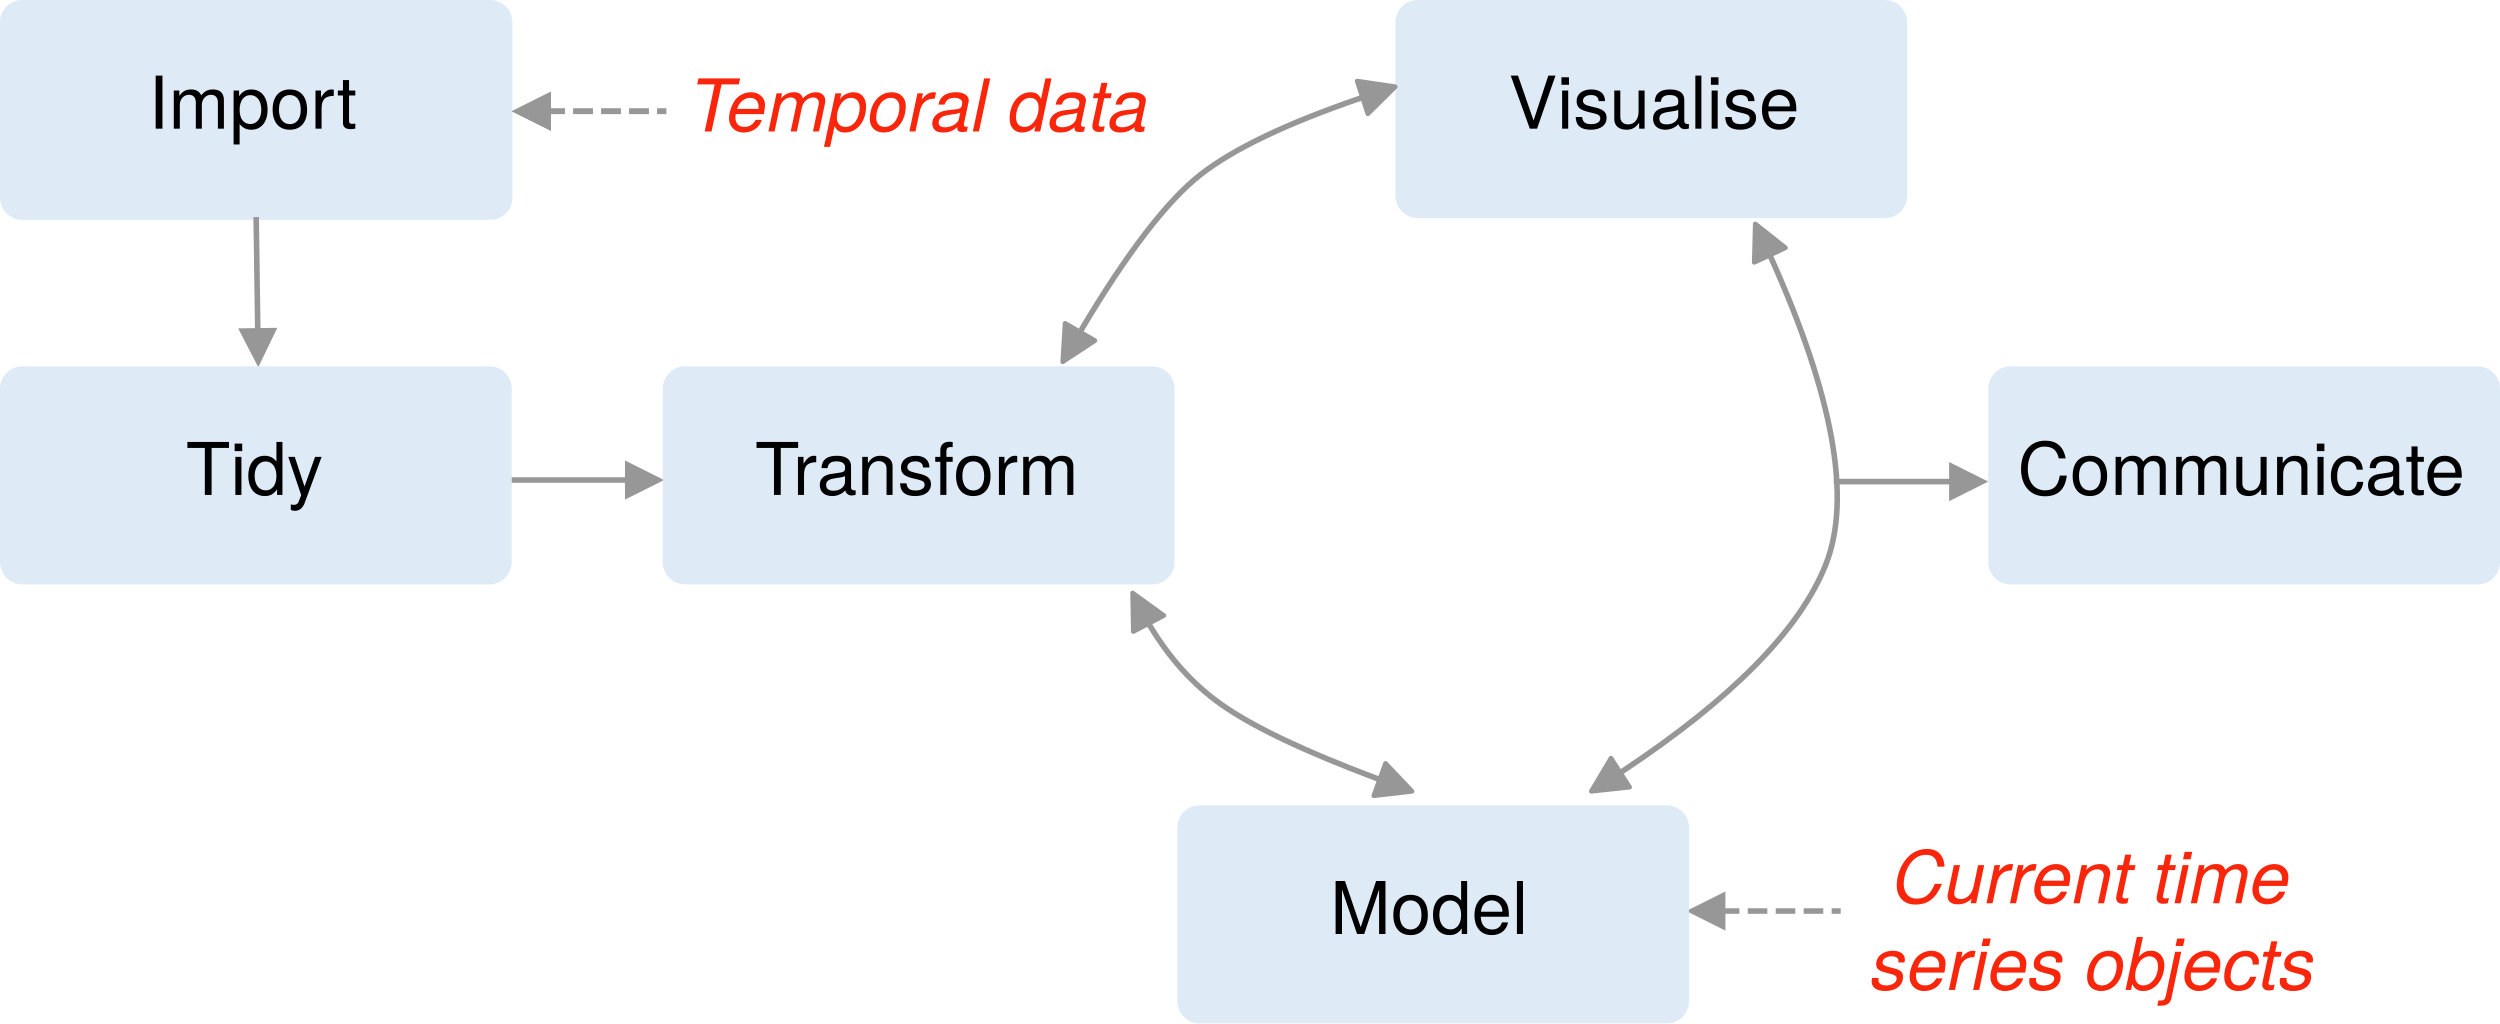
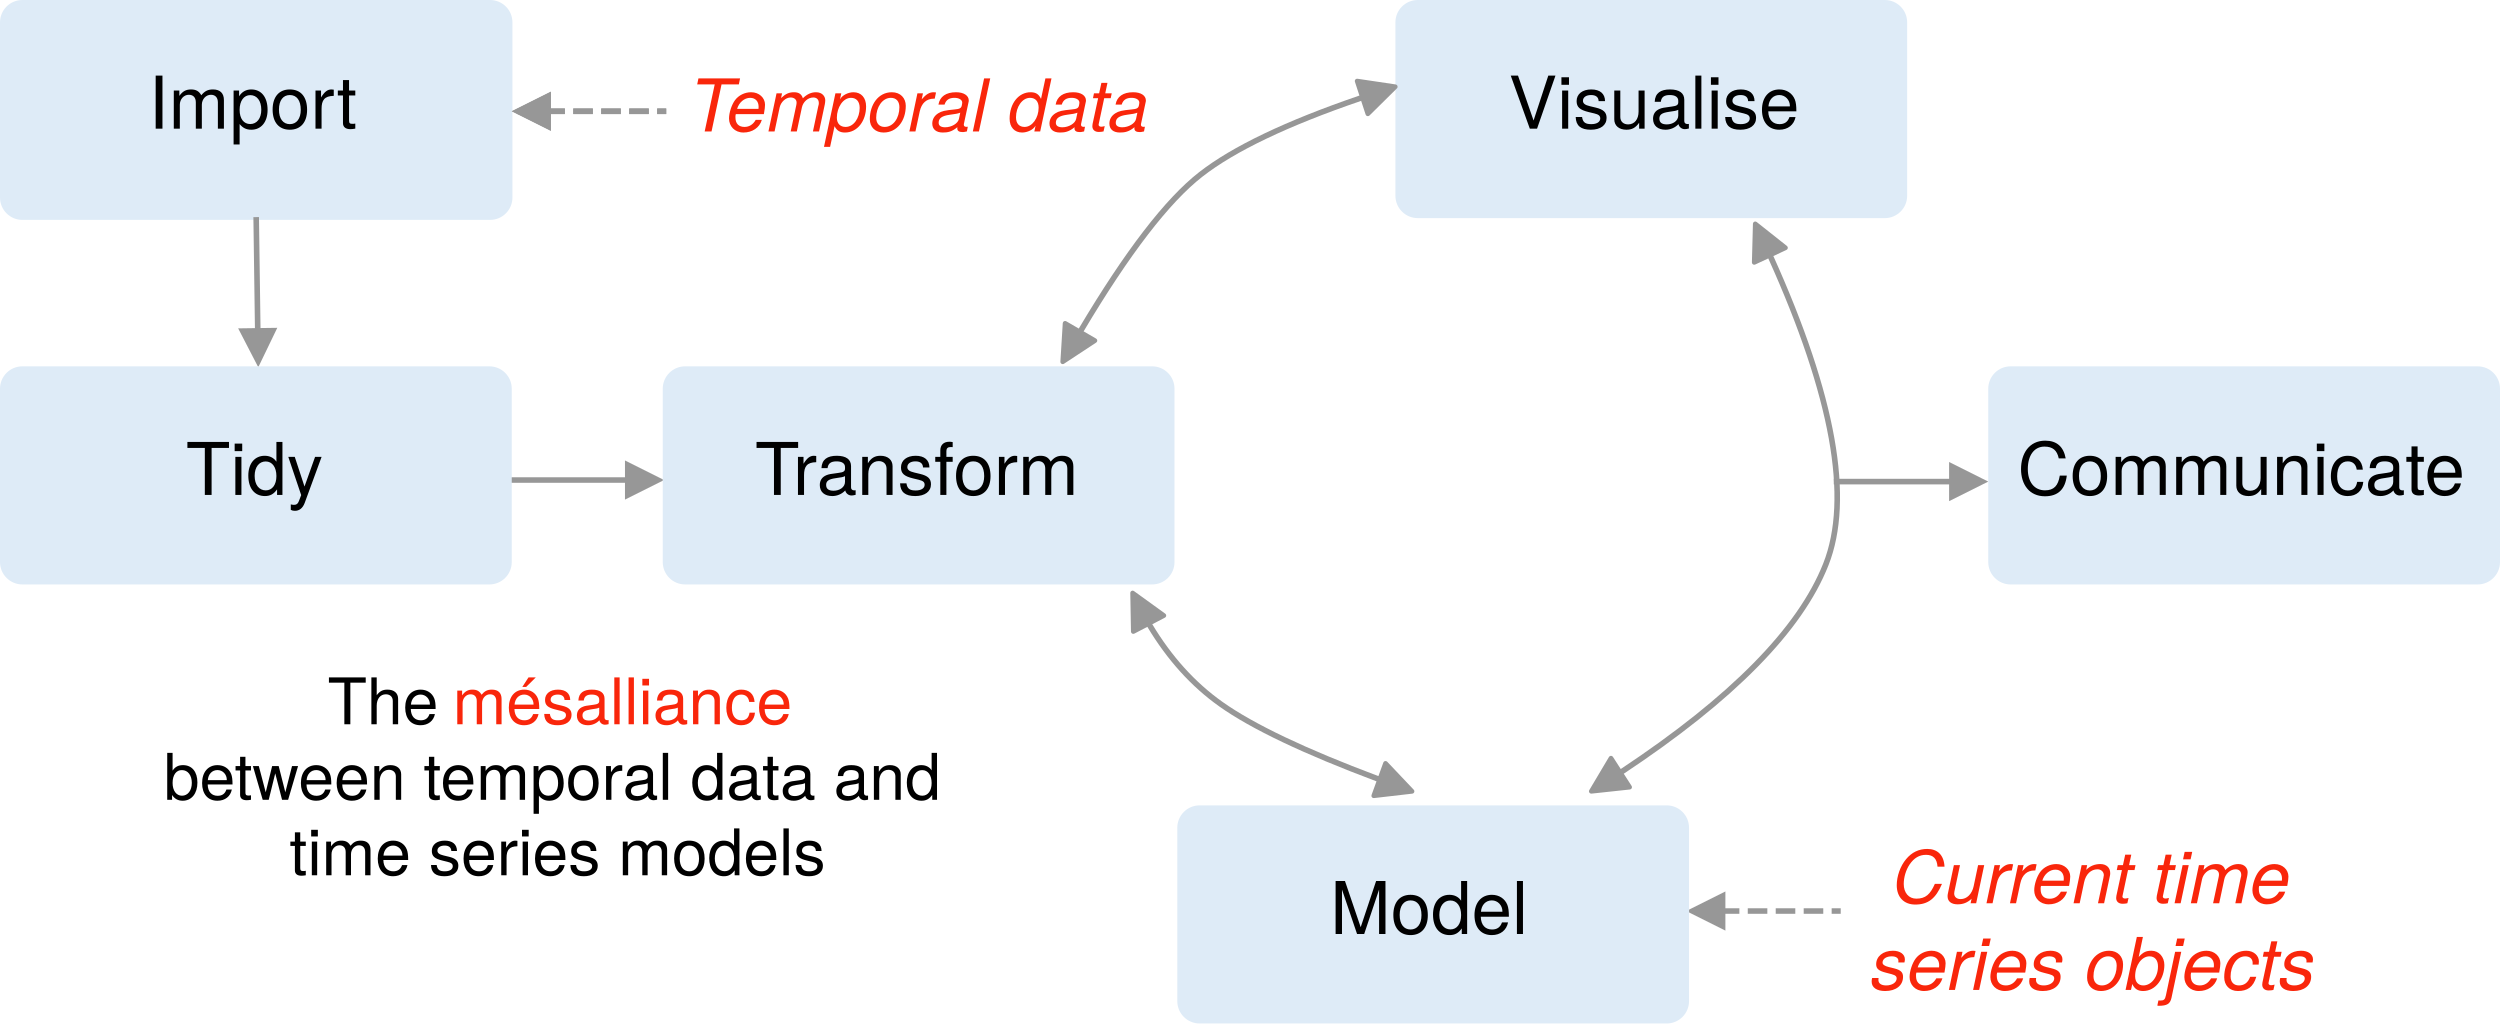
<svg xmlns="http://www.w3.org/2000/svg" width="894px" height="366px" viewBox="0 0 894 366" version="1.1">
  <g id="Page-1" stroke="none" stroke-width="1" fill="none" fill-rule="evenodd">
-     <g id="r4ds">
-       <g id="chart-copy">
-         <rect id="Rectangle" fill="#DEEBF7" x="0" y="0" width="183.247" height="78.636" rx="8" />
-         <text id="Import" font-family="HelveticaNeue, Helvetica Neue" font-size="26" font-weight="normal" fill="#000000">
-           <tspan x="53.079" y="46">Import</tspan>
-         </text>
-         <text id="Temporal-data" font-family="HelveticaNeue-Italic, Helvetica Neue" font-size="26" font-style="italic" font-weight="normal" fill="#F9260B">
-           <tspan x="246.509" y="47">Temporal data</tspan>
-         </text>
-         <text id="Current-time-series" font-family="HelveticaNeue-Italic, Helvetica Neue" font-size="26" font-style="italic" font-weight="normal" fill="#F9260B">
-           <tspan x="676.636" y="323">Current time </tspan>
-           <tspan x="668.966" y="354">series objects</tspan>
-         </text>
-         <path id="Line" d="M91.162,117.338 L90.624,78.65 L90.61,77.65 L92.61,77.623 L92.624,78.622 L93.162,117.31 L99.161,117.227 L92.357,131.323 L85.163,117.421 L91.162,117.338 Z" fill="#979797" fill-rule="nonzero" />
-         <path id="Line" d="M223.489,172.66 L183.247,172.66 L182.247,172.66 L182.247,170.66 L183.247,170.66 L223.489,170.66 L223.489,164.66 L237.489,171.66 L223.489,178.66 L223.489,172.66 Z" fill="#979797" fill-rule="nonzero" />
-         <path id="Line" d="M197,38.786 L201,38.786 L202,38.786 L202,40.786 L201,40.786 L197,40.786 L197,46.786 L183,39.786 L197,32.786 L197,38.786 Z M206,40.786 L205,40.786 L205,38.786 L206,38.786 L211,38.786 L212,38.786 L212,40.786 L211,40.786 L206,40.786 Z M216,40.786 L215,40.786 L215,38.786 L216,38.786 L221,38.786 L222,38.786 L222,40.786 L221,40.786 L216,40.786 Z M226,40.786 L225,40.786 L225,38.786 L226,38.786 L231,38.786 L232,38.786 L232,40.786 L231,40.786 L226,40.786 Z M236,40.786 L235,40.786 L235,38.786 L236,38.786 L237.241,38.786 L238.241,38.786 L238.241,40.786 L237.241,40.786 L236,40.786 Z" fill="#979797" fill-rule="nonzero" />
-         <path id="Line" d="M197,38.786 L201,38.786 L202,38.786 L202,40.786 L201,40.786 L197,40.786 L197,46.786 L183,39.786 L197,32.786 L197,38.786 Z M206,40.786 L205,40.786 L205,38.786 L206,38.786 L211,38.786 L212,38.786 L212,40.786 L211,40.786 L206,40.786 Z M216,40.786 L215,40.786 L215,38.786 L216,38.786 L221,38.786 L222,38.786 L222,40.786 L221,40.786 L216,40.786 Z M226,40.786 L225,40.786 L225,38.786 L226,38.786 L231,38.786 L232,38.786 L232,40.786 L231,40.786 L226,40.786 Z M236,40.786 L235,40.786 L235,38.786 L236,38.786 L237.241,38.786 L238.241,38.786 L238.241,40.786 L237.241,40.786 L236,40.786 Z" fill="#979797" fill-rule="nonzero" />
-         <path id="Line" d="M617,324.786 L621,324.786 L622,324.786 L622,326.786 L621,326.786 L617,326.786 L617,332.786 L603,325.786 L617,318.786 L617,324.786 Z M626,326.786 L625,326.786 L625,324.786 L626,324.786 L631,324.786 L632,324.786 L632,326.786 L631,326.786 L626,326.786 Z M636,326.786 L635,326.786 L635,324.786 L636,324.786 L641,324.786 L642,324.786 L642,326.786 L641,326.786 L636,326.786 Z M646,326.786 L645,326.786 L645,324.786 L646,324.786 L651,324.786 L652,324.786 L652,326.786 L651,326.786 L646,326.786 Z M656,326.786 L655,326.786 L655,324.786 L656,324.786 L657.241,324.786 L658.241,324.786 L658.241,326.786 L657.241,326.786 L656,326.786 Z" fill="#979797" fill-rule="nonzero" />
-         <path id="Line" d="M697,173.214 L656.759,173.214 L655.759,173.214 L655.759,171.214 L656.759,171.214 L697,171.214 L697,165.214 L711,172.214 L697,179.214 L697,173.214 Z" fill="#979797" fill-rule="nonzero" />
+     <g id="Group-3">
+       <g id="r4ds-3">
+         <g id="r4ds-2">
+           <g id="r4ds">
+             <g id="chart-copy">
+               <rect id="Rectangle" fill="#DEEBF7" x="0" y="0" width="183.247" height="78.636" rx="8" />
+               <text id="Import" font-family="HelveticaNeue, Helvetica Neue" font-size="26" font-weight="normal" fill="#000000">
+                 <tspan x="53.079" y="46">Import</tspan>
+               </text>
+               <text id="Temporal-data" font-family="HelveticaNeue-Italic, Helvetica Neue" font-size="26" font-style="italic" font-weight="normal" fill="#F9260B">
+                 <tspan x="246.509" y="47">Temporal data</tspan>
+               </text>
+               <text id="Current-time-series" font-family="HelveticaNeue-Italic, Helvetica Neue" font-size="26" font-style="italic" font-weight="normal" fill="#F9260B">
+                 <tspan x="676.636" y="323">Current time </tspan>
+                 <tspan x="668.966" y="354">series objects</tspan>
+               </text>
+               <path id="Line" d="M91.162,117.338 L90.624,78.65 L90.61,77.65 L92.61,77.623 L92.624,78.622 L93.162,117.31 L99.161,117.227 L92.357,131.323 L85.163,117.421 L91.162,117.338 Z" fill="#979797" fill-rule="nonzero" />
+               <path id="Line" d="M223.489,172.66 L183.247,172.66 L182.247,172.66 L182.247,170.66 L183.247,170.66 L223.489,170.66 L223.489,164.66 L237.489,171.66 L223.489,178.66 L223.489,172.66 Z" fill="#979797" fill-rule="nonzero" />
+               <path id="Line" d="M197,38.786 L201,38.786 L202,38.786 L202,40.786 L201,40.786 L197,40.786 L197,46.786 L183,39.786 L197,32.786 L197,38.786 Z M206,40.786 L205,40.786 L205,38.786 L206,38.786 L211,38.786 L212,38.786 L212,40.786 L211,40.786 L206,40.786 Z M216,40.786 L215,40.786 L215,38.786 L216,38.786 L221,38.786 L222,38.786 L222,40.786 L221,40.786 L216,40.786 Z M226,40.786 L225,40.786 L225,38.786 L226,38.786 L231,38.786 L232,38.786 L232,40.786 L231,40.786 L226,40.786 Z M236,40.786 L235,40.786 L235,38.786 L236,38.786 L237.241,38.786 L238.241,38.786 L238.241,40.786 L237.241,40.786 L236,40.786 Z" fill="#979797" fill-rule="nonzero" />
+               <path id="Line" d="M197,38.786 L201,38.786 L202,38.786 L202,40.786 L201,40.786 L197,40.786 L197,46.786 L183,39.786 L197,32.786 L197,38.786 Z M206,40.786 L205,40.786 L205,38.786 L206,38.786 L211,38.786 L212,38.786 L212,40.786 L211,40.786 L206,40.786 Z M216,40.786 L215,40.786 L215,38.786 L216,38.786 L221,38.786 L222,38.786 L222,40.786 L221,40.786 L216,40.786 Z M226,40.786 L225,40.786 L225,38.786 L226,38.786 L231,38.786 L232,38.786 L232,40.786 L231,40.786 L226,40.786 Z M236,40.786 L235,40.786 L235,38.786 L236,38.786 L237.241,38.786 L238.241,38.786 L238.241,40.786 L237.241,40.786 L236,40.786 Z" fill="#979797" fill-rule="nonzero" />
+               <path id="Line" d="M617,324.786 L621,324.786 L622,324.786 L622,326.786 L621,326.786 L617,326.786 L617,332.786 L603,325.786 L617,318.786 L617,324.786 Z M626,326.786 L625,326.786 L625,324.786 L626,324.786 L631,324.786 L632,324.786 L632,326.786 L631,326.786 L626,326.786 Z M636,326.786 L635,326.786 L635,324.786 L636,324.786 L641,324.786 L642,324.786 L642,326.786 L641,326.786 L636,326.786 Z M646,326.786 L645,326.786 L645,324.786 L646,324.786 L651,324.786 L652,324.786 L652,326.786 L651,326.786 L646,326.786 Z M656,326.786 L655,326.786 L655,324.786 L656,324.786 L657.241,324.786 L658.241,324.786 L658.241,326.786 L657.241,326.786 L656,326.786 Z" fill="#979797" fill-rule="nonzero" />
+               <path id="Line" d="M697,173.214 L656.759,173.214 L655.759,173.214 L655.759,171.214 L656.759,171.214 L697,171.214 L697,165.214 L711,172.214 L697,179.214 L697,173.214 Z" fill="#979797" fill-rule="nonzero" />
+             </g>
+             <g id="chart-copy" transform="translate(0, 131)">
+               <rect id="Rectangle" fill="#DEEBF7" x="0" y="0" width="183" height="78" rx="8" />
+               <text id="Tidy" font-family="HelveticaNeue, Helvetica Neue" font-size="26" font-weight="normal" fill="#000000">
+                 <tspan x="66.466" y="46">Tidy</tspan>
+               </text>
+             </g>
+             <g id="chart-copy" transform="translate(237, 131)">
+               <rect id="Rectangle" fill="#DEEBF7" x="0" y="0" width="183" height="78" rx="8" />
+               <text id="Transform" font-family="HelveticaNeue, Helvetica Neue" font-size="26" font-weight="normal" fill="#000000">
+                 <tspan x="32.991" y="46">Transform</tspan>
+               </text>
+             </g>
+             <g id="chart-copy" transform="translate(499, 0)">
+               <rect id="Rectangle" fill="#DEEBF7" x="0" y="0" width="183" height="78" rx="8" />
+               <text id="Visualise" font-family="HelveticaNeue, Helvetica Neue" font-size="26" font-weight="normal" fill="#000000">
+                 <tspan x="40.466" y="46">Visualise</tspan>
+               </text>
+             </g>
+             <g id="chart-copy" transform="translate(711, 131)">
+               <rect id="Rectangle" fill="#DEEBF7" x="0" y="0" width="183" height="78" rx="8" />
+               <text id="Communicate" font-family="HelveticaNeue, Helvetica Neue" font-size="26" font-weight="normal" fill="#000000">
+                 <tspan x="10.473" y="46">Communicate</tspan>
+               </text>
+             </g>
+             <g id="chart-copy" transform="translate(421, 288)">
+               <rect id="Rectangle" fill="#DEEBF7" x="0" y="0" width="183" height="78" rx="8" />
+               <text id="Model" font-family="HelveticaNeue, Helvetica Neue" font-size="26" font-weight="normal" fill="#000000">
+                 <tspan x="54.662" y="46">Model</tspan>
+               </text>
+             </g>
+             <path id="Line-3" d="M634.149,91.561 C656.663,141.514 663.263,178.374 653.842,202.21 C644.561,225.692 620.16,250.496 580.658,276.684 L583.457,281.041 C583.706,281.43 583.593,281.946 583.205,282.195 C583.096,282.266 582.972,282.309 582.844,282.323 L569.138,283.799 C568.679,283.849 568.268,283.517 568.218,283.058 C568.199,282.879 568.238,282.698 568.331,282.542 L575.373,270.692 C575.609,270.296 576.121,270.165 576.517,270.401 C576.629,270.467 576.723,270.558 576.794,270.667 L579.577,275.001 C618.754,249.024 642.883,224.495 651.982,201.474 C661.151,178.276 654.639,141.898 632.337,92.408 L627.671,94.589 C627.553,94.644 627.425,94.67 627.295,94.667 C626.834,94.655 626.47,94.271 626.482,93.81 L626.847,80.03 C626.851,79.849 626.915,79.675 627.027,79.534 C627.313,79.172 627.839,79.111 628.2,79.397 L639.005,87.957 C639.107,88.038 639.189,88.141 639.243,88.258 C639.439,88.676 639.258,89.173 638.84,89.368 L634.149,91.561 Z" fill="#979797" fill-rule="nonzero" />
+             <path id="Line-4" d="M412.063,223.228 C419.005,234.787 427.365,244.033 437.143,250.976 C448.352,258.934 466.951,267.794 492.919,277.533 L494.68,272.688 C494.837,272.255 495.317,272.031 495.75,272.189 C495.872,272.233 495.982,272.305 496.071,272.399 L505.552,282.406 C505.869,282.741 505.855,283.269 505.52,283.586 C505.389,283.711 505.221,283.789 505.042,283.81 L491.348,285.391 C490.89,285.444 490.475,285.115 490.422,284.657 C490.408,284.528 490.423,284.398 490.467,284.276 L492.235,279.413 C466.109,269.615 447.367,260.687 435.986,252.607 C425.946,245.479 417.38,235.992 410.287,224.156 L405.661,226.574 C405.546,226.634 405.418,226.666 405.289,226.669 C404.828,226.677 404.447,226.31 404.439,225.849 L404.192,212.066 C404.189,211.885 404.244,211.708 404.35,211.562 C404.62,211.188 405.142,211.104 405.516,211.374 L416.69,219.446 C416.795,219.522 416.881,219.621 416.941,219.736 C417.155,220.145 416.997,220.649 416.588,220.863 L412.063,223.228 Z" fill="#979797" fill-rule="nonzero" />
+             <path id="Line-2" d="M385.774,117.49 C402.339,89.663 416.659,71.034 428.782,61.582 C440.667,52.316 459.775,43.187 486.125,34.169 L484.517,29.246 C484.374,28.808 484.613,28.336 485.051,28.193 C485.175,28.153 485.306,28.142 485.434,28.161 L499.068,30.192 C499.525,30.26 499.839,30.685 499.771,31.141 C499.745,31.32 499.661,31.485 499.532,31.612 L489.727,41.301 C489.399,41.625 488.87,41.622 488.546,41.294 C488.455,41.202 488.386,41.089 488.346,40.966 L486.746,36.07 C460.602,45.02 441.685,54.059 430.012,63.16 C418.133,72.421 403.948,90.873 387.505,118.493 L391.964,121.077 C392.076,121.142 392.171,121.232 392.243,121.341 C392.496,121.726 392.389,122.244 392.004,122.497 L380.488,130.074 C380.337,130.173 380.158,130.221 379.977,130.209 C379.517,130.181 379.167,129.785 379.195,129.325 L380.044,115.566 C380.052,115.436 380.09,115.311 380.155,115.198 C380.386,114.799 380.897,114.663 381.296,114.895 L385.774,117.49 Z" fill="#979797" fill-rule="nonzero" />
+           </g>
+         </g>
      </g>
-       <g id="chart-copy" transform="translate(0, 131)">
-         <rect id="Rectangle" fill="#DEEBF7" x="0" y="0" width="183" height="78" rx="8" />
-         <text id="Tidy" font-family="HelveticaNeue, Helvetica Neue" font-size="26" font-weight="normal" fill="#000000">
-           <tspan x="66.466" y="46">Tidy</tspan>
-         </text>
-       </g>
-       <g id="chart-copy" transform="translate(237, 131)">
-         <rect id="Rectangle" fill="#DEEBF7" x="0" y="0" width="183" height="78" rx="8" />
-         <text id="Transform" font-family="HelveticaNeue, Helvetica Neue" font-size="26" font-weight="normal" fill="#000000">
-           <tspan x="32.991" y="46">Transform</tspan>
-         </text>
-       </g>
-       <g id="chart-copy" transform="translate(499, 0)">
-         <rect id="Rectangle" fill="#DEEBF7" x="0" y="0" width="183" height="78" rx="8" />
-         <text id="Visualise" font-family="HelveticaNeue, Helvetica Neue" font-size="26" font-weight="normal" fill="#000000">
-           <tspan x="40.466" y="46">Visualise</tspan>
-         </text>
-       </g>
-       <g id="chart-copy" transform="translate(711, 131)">
-         <rect id="Rectangle" fill="#DEEBF7" x="0" y="0" width="183" height="78" rx="8" />
-         <text id="Communicate" font-family="HelveticaNeue, Helvetica Neue" font-size="26" font-weight="normal" fill="#000000">
-           <tspan x="10.473" y="46">Communicate</tspan>
-         </text>
-       </g>
-       <g id="chart-copy" transform="translate(421, 288)">
-         <rect id="Rectangle" fill="#DEEBF7" x="0" y="0" width="183" height="78" rx="8" />
-         <text id="Model" font-family="HelveticaNeue, Helvetica Neue" font-size="26" font-weight="normal" fill="#000000">
-           <tspan x="54.662" y="46">Model</tspan>
-         </text>
-       </g>
-       <path id="Line-3" d="M634.149,91.561 C656.663,141.514 663.263,178.374 653.842,202.21 C644.561,225.692 620.16,250.496 580.658,276.684 L583.457,281.041 C583.706,281.43 583.593,281.946 583.205,282.195 C583.096,282.266 582.972,282.309 582.844,282.323 L569.138,283.799 C568.679,283.849 568.268,283.517 568.218,283.058 C568.199,282.879 568.238,282.698 568.331,282.542 L575.373,270.692 C575.609,270.296 576.121,270.165 576.517,270.401 C576.629,270.467 576.723,270.558 576.794,270.667 L579.577,275.001 C618.754,249.024 642.883,224.495 651.982,201.474 C661.151,178.276 654.639,141.898 632.337,92.408 L627.671,94.589 C627.553,94.644 627.425,94.67 627.295,94.667 C626.834,94.655 626.47,94.271 626.482,93.81 L626.847,80.03 C626.851,79.849 626.915,79.675 627.027,79.534 C627.313,79.172 627.839,79.111 628.2,79.397 L639.005,87.957 C639.107,88.038 639.189,88.141 639.243,88.258 C639.439,88.676 639.258,89.173 638.84,89.368 L634.149,91.561 Z" fill="#979797" fill-rule="nonzero" />
-       <path id="Line-4" d="M412.063,223.228 C419.005,234.787 427.365,244.033 437.143,250.976 C448.352,258.934 466.951,267.794 492.919,277.533 L494.68,272.688 C494.837,272.255 495.317,272.031 495.75,272.189 C495.872,272.233 495.982,272.305 496.071,272.399 L505.552,282.406 C505.869,282.741 505.855,283.269 505.52,283.586 C505.389,283.711 505.221,283.789 505.042,283.81 L491.348,285.391 C490.89,285.444 490.475,285.115 490.422,284.657 C490.408,284.528 490.423,284.398 490.467,284.276 L492.235,279.413 C466.109,269.615 447.367,260.687 435.986,252.607 C425.946,245.479 417.38,235.992 410.287,224.156 L405.661,226.574 C405.546,226.634 405.418,226.666 405.289,226.669 C404.828,226.677 404.447,226.31 404.439,225.849 L404.192,212.066 C404.189,211.885 404.244,211.708 404.35,211.562 C404.62,211.188 405.142,211.104 405.516,211.374 L416.69,219.446 C416.795,219.522 416.881,219.621 416.941,219.736 C417.155,220.145 416.997,220.649 416.588,220.863 L412.063,223.228 Z" fill="#979797" fill-rule="nonzero" />
-       <path id="Line-2" d="M385.774,117.49 C402.339,89.663 416.659,71.034 428.782,61.582 C440.667,52.316 459.775,43.187 486.125,34.169 L484.517,29.246 C484.374,28.808 484.613,28.336 485.051,28.193 C485.175,28.153 485.306,28.142 485.434,28.161 L499.068,30.192 C499.525,30.26 499.839,30.685 499.771,31.141 C499.745,31.32 499.661,31.485 499.532,31.612 L489.727,41.301 C489.399,41.625 488.87,41.622 488.546,41.294 C488.455,41.202 488.386,41.089 488.346,40.966 L486.746,36.07 C460.602,45.02 441.685,54.059 430.012,63.16 C418.133,72.421 403.948,90.873 387.505,118.493 L391.964,121.077 C392.076,121.142 392.171,121.232 392.243,121.341 C392.496,121.726 392.389,122.244 392.004,122.497 L380.488,130.074 C380.337,130.173 380.158,130.221 379.977,130.209 C379.517,130.181 379.167,129.785 379.195,129.325 L380.044,115.566 C380.052,115.436 380.09,115.311 380.155,115.198 C380.386,114.799 380.897,114.663 381.296,114.895 L385.774,117.49 Z" fill="#979797" fill-rule="nonzero" />
+       <text id="The-mésalliance-betw" font-family="HelveticaNeue, Helvetica Neue" font-size="23" font-weight="normal">
+         <tspan x="117.142" y="259" fill="#000000">The </tspan>
+         <tspan x="161.877" y="259" fill="#F9260B">mésalliance</tspan>
+         <tspan x="282.858" y="259" fill="#000000"> </tspan>
+         <tspan x="58.562" y="286" fill="#000000">between temporal data and </tspan>
+         <tspan x="103.504" y="313" fill="#000000">time series models</tspan>
+       </text>
    </g>
  </g>
</svg>
